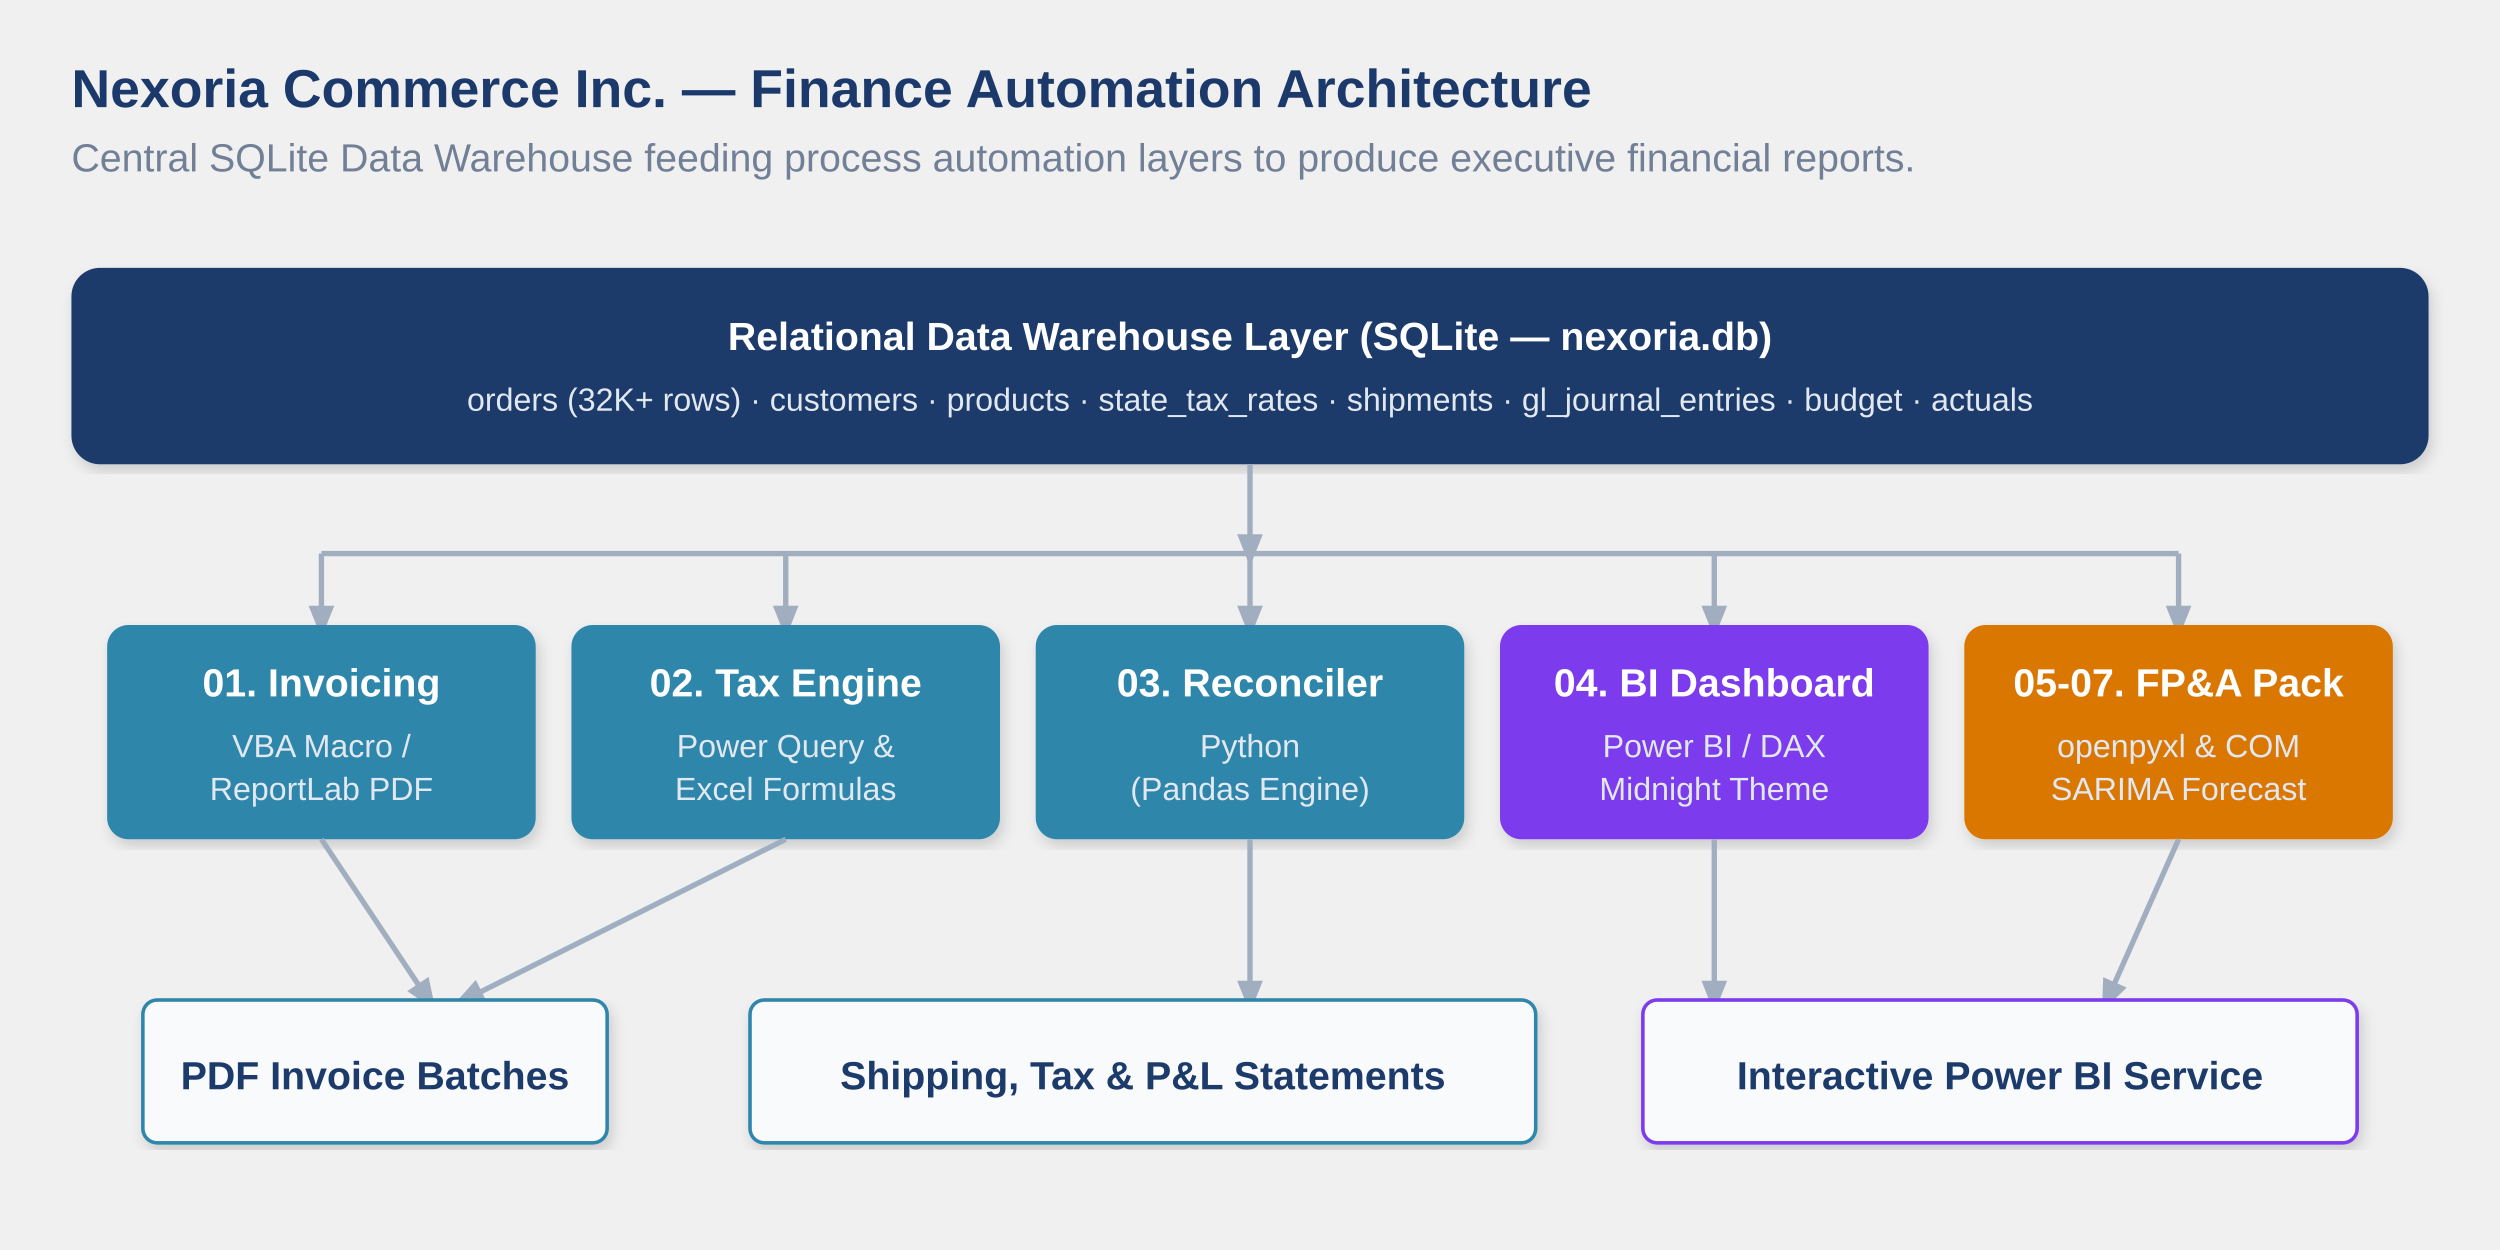
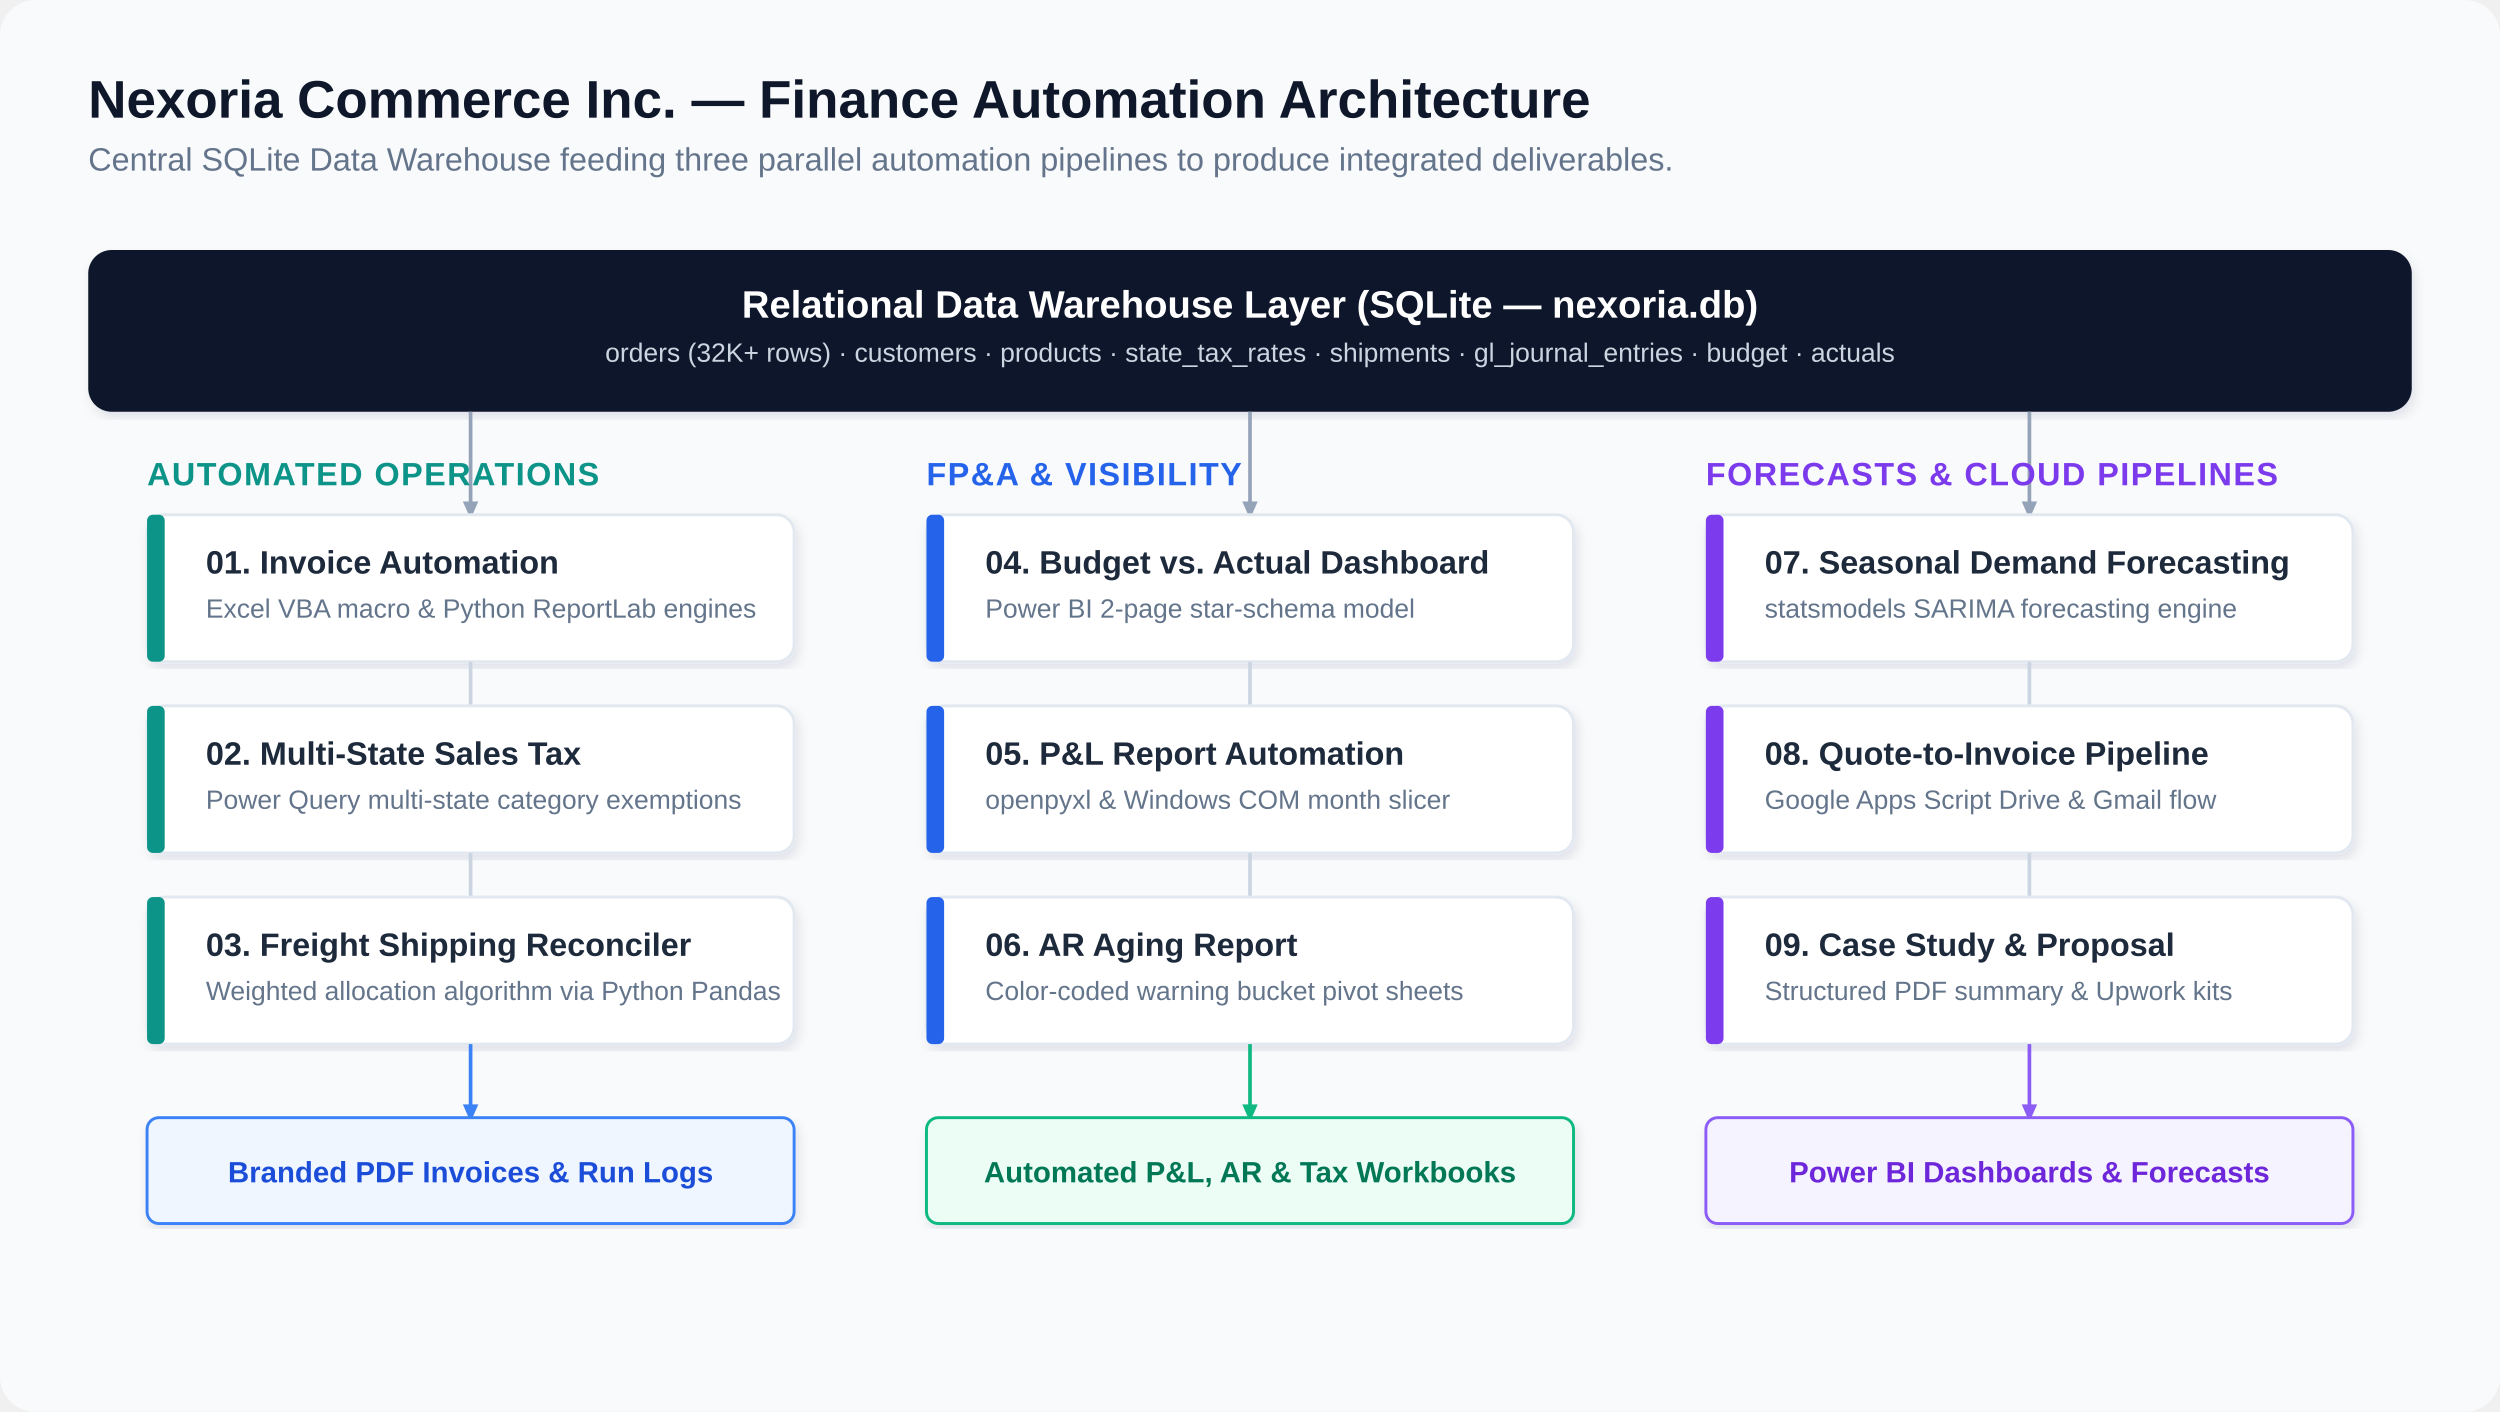
- <svg xmlns="http://www.w3.org/2000/svg" width="100%" viewBox="0 0 700 350">
+ <svg xmlns="http://www.w3.org/2000/svg" width="100%" viewBox="0 0 850 480">
  <defs>
-     <marker id="arrow" viewBox="0 0 10 10" refX="6" refY="5" markerWidth="6" markerHeight="6" orient="auto-start-reverse">
-       <path d="M 0 1 L 10 5 L 0 9 z" fill="#A0AEC0" />
+     <marker id="arrow-blue" viewBox="0 0 10 10" refX="6" refY="5" markerWidth="6" markerHeight="6" orient="auto-start-reverse">
+       <path d="M 0 1.5 L 8 5 L 0 8.5 z" fill="#3B82F6" />
+     </marker>
+     <marker id="arrow-green" viewBox="0 0 10 10" refX="6" refY="5" markerWidth="6" markerHeight="6" orient="auto-start-reverse">
+       <path d="M 0 1.5 L 8 5 L 0 8.5 z" fill="#10B981" />
+     </marker>
+     <marker id="arrow-purple" viewBox="0 0 10 10" refX="6" refY="5" markerWidth="6" markerHeight="6" orient="auto-start-reverse">
+       <path d="M 0 1.5 L 8 5 L 0 8.5 z" fill="#8B5CF6" />
+     </marker>
+     <marker id="arrow-grey" viewBox="0 0 10 10" refX="6" refY="5" markerWidth="6" markerHeight="6" orient="auto-start-reverse">
+       <path d="M 0 1.5 L 8 5 L 0 8.5 z" fill="#94A3B8" />
    </marker>
    <filter id="shadow" x="-5%" y="-5%" width="110%" height="110%">
-       <feDropShadow dx="1" dy="2" stdDeviation="2" flood-opacity="0.15" />
+       <feDropShadow dx="1" dy="2" stdDeviation="2" flood-opacity="0.1" flood-color="#0F172A" />
    </filter>
  </defs>
  <style>
-     .text-title { font-family: 'Segoe UI', Calibri, Arial, sans-serif; font-size: 15px; font-weight: bold; fill: #1B3A6B; }
-     .text-subtitle { font-family: 'Segoe UI', Calibri, Arial, sans-serif; font-size: 11px; fill: #718096; }
-     .text-box-title { font-family: 'Segoe UI', Calibri, Arial, sans-serif; font-size: 11px; font-weight: bold; fill: #FFFFFF; }
-     .text-box-sub { font-family: 'Segoe UI', Calibri, Arial, sans-serif; font-size: 9px; fill: #E2E8F0; }
-     .text-output { font-family: 'Segoe UI', Calibri, Arial, sans-serif; font-size: 11px; font-weight: bold; fill: #1B3A6B; }
-     .line-arrow { stroke: #A0AEC0; stroke-width: 1.5; fill: none; }
+     .text-title { font-family: 'Segoe UI', Calibri, Arial, sans-serif; font-size: 18px; font-weight: bold; fill: #0F172A; }
+     .text-subtitle { font-family: 'Segoe UI', Calibri, Arial, sans-serif; font-size: 11px; fill: #64748B; }
+     .text-section-title { font-family: 'Segoe UI', Calibri, Arial, sans-serif; font-size: 11px; font-weight: bold; letter-spacing: 0.5px; }
+     .text-box-title { font-family: 'Segoe UI', Calibri, Arial, sans-serif; font-size: 11px; font-weight: bold; fill: #1E293B; }
+     .text-box-sub { font-family: 'Segoe UI', Calibri, Arial, sans-serif; font-size: 9px; fill: #64748B; }
+     .text-db-title { font-family: 'Segoe UI', Calibri, Arial, sans-serif; font-size: 13px; font-weight: bold; fill: #FFFFFF; }
+     .text-db-sub { font-family: 'Segoe UI', Calibri, Arial, sans-serif; font-size: 9px; fill: #CBD5E1; }
+     .text-output { font-family: 'Segoe UI', Calibri, Arial, sans-serif; font-size: 10px; font-weight: bold; }
+     .line-arrow { stroke-width: 1.25; fill: none; }
  </style>
-   <text class="text-title" x="20" y="30">Nexoria Commerce Inc. — Finance Automation Architecture</text>
-   <text class="text-subtitle" x="20" y="48">Central SQLite Data Warehouse feeding process automation layers to produce executive financial reports.</text>
+   <rect width="100%" height="100%" fill="#F8FAFC" rx="12" />
+   <text class="text-title" x="30" y="40">Nexoria Commerce Inc. — Finance Automation Architecture</text>
+   <text class="text-subtitle" x="30" y="58">Central SQLite Data Warehouse feeding three parallel automation pipelines to produce integrated deliverables.</text>
  <g filter="url(#shadow)">
-     <rect x="20" y="75" width="660" height="55" rx="8" fill="#1B3A6B" />
-     <text class="text-box-title" x="350" y="98" text-anchor="middle" font-size="13px">Relational Data Warehouse Layer (SQLite — nexoria.db)</text>
-     <text class="text-box-sub" x="350" y="115" text-anchor="middle">orders (32K+ rows) · customers · products · state_tax_rates · shipments · gl_journal_entries · budget · actuals</text>
+     <rect x="30" y="85" width="790" height="55" rx="8" fill="#0F172A" />
+     <text class="text-db-title" x="425" y="108" text-anchor="middle">Relational Data Warehouse Layer (SQLite — nexoria.db)</text>
+     <text class="text-db-sub" x="425" y="123" text-anchor="middle">orders (32K+ rows) · customers · products · state_tax_rates · shipments · gl_journal_entries · budget · actuals</text>
  </g>
-   <path class="line-arrow" d="M 350 130 L 350 155" marker-end="url(#arrow)" />
-   <path class="line-arrow" d="M 90 155 L 610 155" />
-   <path class="line-arrow" d="M 90 155 L 90 175" marker-end="url(#arrow)" />
-   <path class="line-arrow" d="M 220 155 L 220 175" marker-end="url(#arrow)" />
-   <path class="line-arrow" d="M 350 155 L 350 175" marker-end="url(#arrow)" />
-   <path class="line-arrow" d="M 480 155 L 480 175" marker-end="url(#arrow)" />
-   <path class="line-arrow" d="M 610 155 L 610 175" marker-end="url(#arrow)" />
+   <path class="line-arrow" stroke="#94A3B8" d="M 160 140 L 160 175" marker-end="url(#arrow-grey)" />
+   <path class="line-arrow" stroke="#94A3B8" d="M 425 140 L 425 175" marker-end="url(#arrow-grey)" />
+   <path class="line-arrow" stroke="#94A3B8" d="M 690 140 L 690 175" marker-end="url(#arrow-grey)" />
+   <text class="text-section-title" fill="#0D9488" x="50" y="165">AUTOMATED OPERATIONS</text>
  <g filter="url(#shadow)">
-     <rect x="30" y="175" width="120" height="60" rx="6" fill="#2E86AB" />
-     <text class="text-box-title" x="90" y="195" text-anchor="middle">01. Invoicing</text>
-     <text class="text-box-sub" x="90" y="212" text-anchor="middle">VBA Macro /</text>
-     <text class="text-box-sub" x="90" y="224" text-anchor="middle">ReportLab PDF</text>
+     <rect x="50" y="175" width="220" height="50" rx="6" fill="#FFFFFF" stroke="#E2E8F0" stroke-width="1" />
+     <rect x="50" y="175" width="6" height="50" fill="#0D9488" rx="2" />
+     <text class="text-box-title" x="70" y="195">01. Invoice Automation</text>
+     <text class="text-box-sub" x="70" y="210">Excel VBA macro &amp; Python ReportLab engines</text>
+   </g>
+   <path class="line-arrow" stroke="#CBD5E1" d="M 160 225 L 160 240" />
+   <g filter="url(#shadow)">
+     <rect x="50" y="240" width="220" height="50" rx="6" fill="#FFFFFF" stroke="#E2E8F0" stroke-width="1" />
+     <rect x="50" y="240" width="6" height="50" fill="#0D9488" rx="2" />
+     <text class="text-box-title" x="70" y="260">02. Multi-State Sales Tax</text>
+     <text class="text-box-sub" x="70" y="275">Power Query multi-state category exemptions</text>
+   </g>
+   <path class="line-arrow" stroke="#CBD5E1" d="M 160 290 L 160 305" />
+   <g filter="url(#shadow)">
+     <rect x="50" y="305" width="220" height="50" rx="6" fill="#FFFFFF" stroke="#E2E8F0" stroke-width="1" />
+     <rect x="50" y="305" width="6" height="50" fill="#0D9488" rx="2" />
+     <text class="text-box-title" x="70" y="325">03. Freight Shipping Reconciler</text>
+     <text class="text-box-sub" x="70" y="340">Weighted allocation algorithm via Python Pandas</text>
+   </g>
+   <path class="line-arrow" stroke="#3B82F6" d="M 160 355 L 160 380" marker-end="url(#arrow-blue)" />
+   <text class="text-section-title" fill="#2563EB" x="315" y="165">FP&amp;A &amp; VISIBILITY</text>
+   <g filter="url(#shadow)">
+     <rect x="315" y="175" width="220" height="50" rx="6" fill="#FFFFFF" stroke="#E2E8F0" stroke-width="1" />
+     <rect x="315" y="175" width="6" height="50" fill="#2563EB" rx="2" />
+     <text class="text-box-title" x="335" y="195">04. Budget vs. Actual Dashboard</text>
+     <text class="text-box-sub" x="335" y="210">Power BI 2-page star-schema model</text>
+   </g>
+   <path class="line-arrow" stroke="#CBD5E1" d="M 425 225 L 425 240" />
+   <g filter="url(#shadow)">
+     <rect x="315" y="240" width="220" height="50" rx="6" fill="#FFFFFF" stroke="#E2E8F0" stroke-width="1" />
+     <rect x="315" y="240" width="6" height="50" fill="#2563EB" rx="2" />
+     <text class="text-box-title" x="335" y="260">05. P&amp;L Report Automation</text>
+     <text class="text-box-sub" x="335" y="275">openpyxl &amp; Windows COM month slicer</text>
+   </g>
+   <path class="line-arrow" stroke="#CBD5E1" d="M 425 290 L 425 305" />
+   <g filter="url(#shadow)">
+     <rect x="315" y="305" width="220" height="50" rx="6" fill="#FFFFFF" stroke="#E2E8F0" stroke-width="1" />
+     <rect x="315" y="305" width="6" height="50" fill="#2563EB" rx="2" />
+     <text class="text-box-title" x="335" y="325">06. AR Aging Report</text>
+     <text class="text-box-sub" x="335" y="340">Color-coded warning bucket pivot sheets</text>
+   </g>
+   <path class="line-arrow" stroke="#10B981" d="M 425 355 L 425 380" marker-end="url(#arrow-green)" />
+   <text class="text-section-title" fill="#7C3AED" x="580" y="165">FORECASTS &amp; CLOUD PIPELINES</text>
+   <g filter="url(#shadow)">
+     <rect x="580" y="175" width="220" height="50" rx="6" fill="#FFFFFF" stroke="#E2E8F0" stroke-width="1" />
+     <rect x="580" y="175" width="6" height="50" fill="#7C3AED" rx="2" />
+     <text class="text-box-title" x="600" y="195">07. Seasonal Demand Forecasting</text>
+     <text class="text-box-sub" x="600" y="210">statsmodels SARIMA forecasting engine</text>
+   </g>
+   <path class="line-arrow" stroke="#CBD5E1" d="M 690 225 L 690 240" />
+   <g filter="url(#shadow)">
+     <rect x="580" y="240" width="220" height="50" rx="6" fill="#FFFFFF" stroke="#E2E8F0" stroke-width="1" />
+     <rect x="580" y="240" width="6" height="50" fill="#7C3AED" rx="2" />
+     <text class="text-box-title" x="600" y="260">08. Quote-to-Invoice Pipeline</text>
+     <text class="text-box-sub" x="600" y="275">Google Apps Script Drive &amp; Gmail flow</text>
+   </g>
+   <path class="line-arrow" stroke="#CBD5E1" d="M 690 290 L 690 305" />
+   <g filter="url(#shadow)">
+     <rect x="580" y="305" width="220" height="50" rx="6" fill="#FFFFFF" stroke="#E2E8F0" stroke-width="1" />
+     <rect x="580" y="305" width="6" height="50" fill="#7C3AED" rx="2" />
+     <text class="text-box-title" x="600" y="325">09. Case Study &amp; Proposal</text>
+     <text class="text-box-sub" x="600" y="340">Structured PDF summary &amp; Upwork kits</text>
+   </g>
+   <path class="line-arrow" stroke="#8B5CF6" d="M 690 355 L 690 380" marker-end="url(#arrow-purple)" />
+   <g filter="url(#shadow)">
+     <rect x="50" y="380" width="220" height="36" rx="4" fill="#EFF6FF" stroke="#3B82F6" stroke-width="1" />
+     <text class="text-output" fill="#1D4ED8" x="160" y="402" text-anchor="middle">Branded PDF Invoices &amp; Run Logs</text>
  </g>
  <g filter="url(#shadow)">
-     <rect x="160" y="175" width="120" height="60" rx="6" fill="#2E86AB" />
-     <text class="text-box-title" x="220" y="195" text-anchor="middle">02. Tax Engine</text>
-     <text class="text-box-sub" x="220" y="212" text-anchor="middle">Power Query &amp;</text>
-     <text class="text-box-sub" x="220" y="224" text-anchor="middle">Excel Formulas</text>
+     <rect x="315" y="380" width="220" height="36" rx="4" fill="#ECFDF5" stroke="#10B981" stroke-width="1" />
+     <text class="text-output" fill="#047857" x="425" y="402" text-anchor="middle">Automated P&amp;L, AR &amp; Tax Workbooks</text>
  </g>
  <g filter="url(#shadow)">
-     <rect x="290" y="175" width="120" height="60" rx="6" fill="#2E86AB" />
-     <text class="text-box-title" x="350" y="195" text-anchor="middle">03. Reconciler</text>
-     <text class="text-box-sub" x="350" y="212" text-anchor="middle">Python</text>
-     <text class="text-box-sub" x="350" y="224" text-anchor="middle">(Pandas Engine)</text>
-   </g>
-   <g filter="url(#shadow)">
-     <rect x="420" y="175" width="120" height="60" rx="6" fill="#7C3AED" />
-     <text class="text-box-title" x="480" y="195" text-anchor="middle">04. BI Dashboard</text>
-     <text class="text-box-sub" x="480" y="212" text-anchor="middle">Power BI / DAX</text>
-     <text class="text-box-sub" x="480" y="224" text-anchor="middle">Midnight Theme</text>
-   </g>
-   <g filter="url(#shadow)">
-     <rect x="550" y="175" width="120" height="60" rx="6" fill="#D97706" />
-     <text class="text-box-title" x="610" y="195" text-anchor="middle">05-07. FP&amp;A Pack</text>
-     <text class="text-box-sub" x="610" y="212" text-anchor="middle">openpyxl &amp; COM</text>
-     <text class="text-box-sub" x="610" y="224" text-anchor="middle">SARIMA Forecast</text>
-   </g>
-   <path class="line-arrow" d="M 90 235 L 120 280" marker-end="url(#arrow)" />
-   <path class="line-arrow" d="M 220 235 L 130 280" marker-end="url(#arrow)" />
-   <path class="line-arrow" d="M 350 235 L 350 280" marker-end="url(#arrow)" />
-   <path class="line-arrow" d="M 480 235 L 480 280" marker-end="url(#arrow)" />
-   <path class="line-arrow" d="M 610 235 L 590 280" marker-end="url(#arrow)" />
-   <g filter="url(#shadow)">
-     <rect x="40" y="280" width="130" height="40" rx="4" fill="#F8FAFC" stroke="#2E86AB" stroke-width="1" />
-     <text class="text-output" x="105" y="305" text-anchor="middle">PDF Invoice Batches</text>
-   </g>
-   <g filter="url(#shadow)">
-     <rect x="210" y="280" width="220" height="40" rx="4" fill="#F8FAFC" stroke="#2E86AB" stroke-width="1" />
-     <text class="text-output" x="320" y="305" text-anchor="middle">Shipping, Tax &amp; P&amp;L Statements</text>
-   </g>
-   <g filter="url(#shadow)">
-     <rect x="460" y="280" width="200" height="40" rx="4" fill="#F8FAFC" stroke="#7C3AED" stroke-width="1" />
-     <text class="text-output" x="560" y="305" text-anchor="middle">Interactive Power BI Service</text>
+     <rect x="580" y="380" width="220" height="36" rx="4" fill="#F5F3FF" stroke="#8B5CF6" stroke-width="1" />
+     <text class="text-output" fill="#6D28D9" x="690" y="402" text-anchor="middle">Power BI Dashboards &amp; Forecasts</text>
  </g>
</svg>
